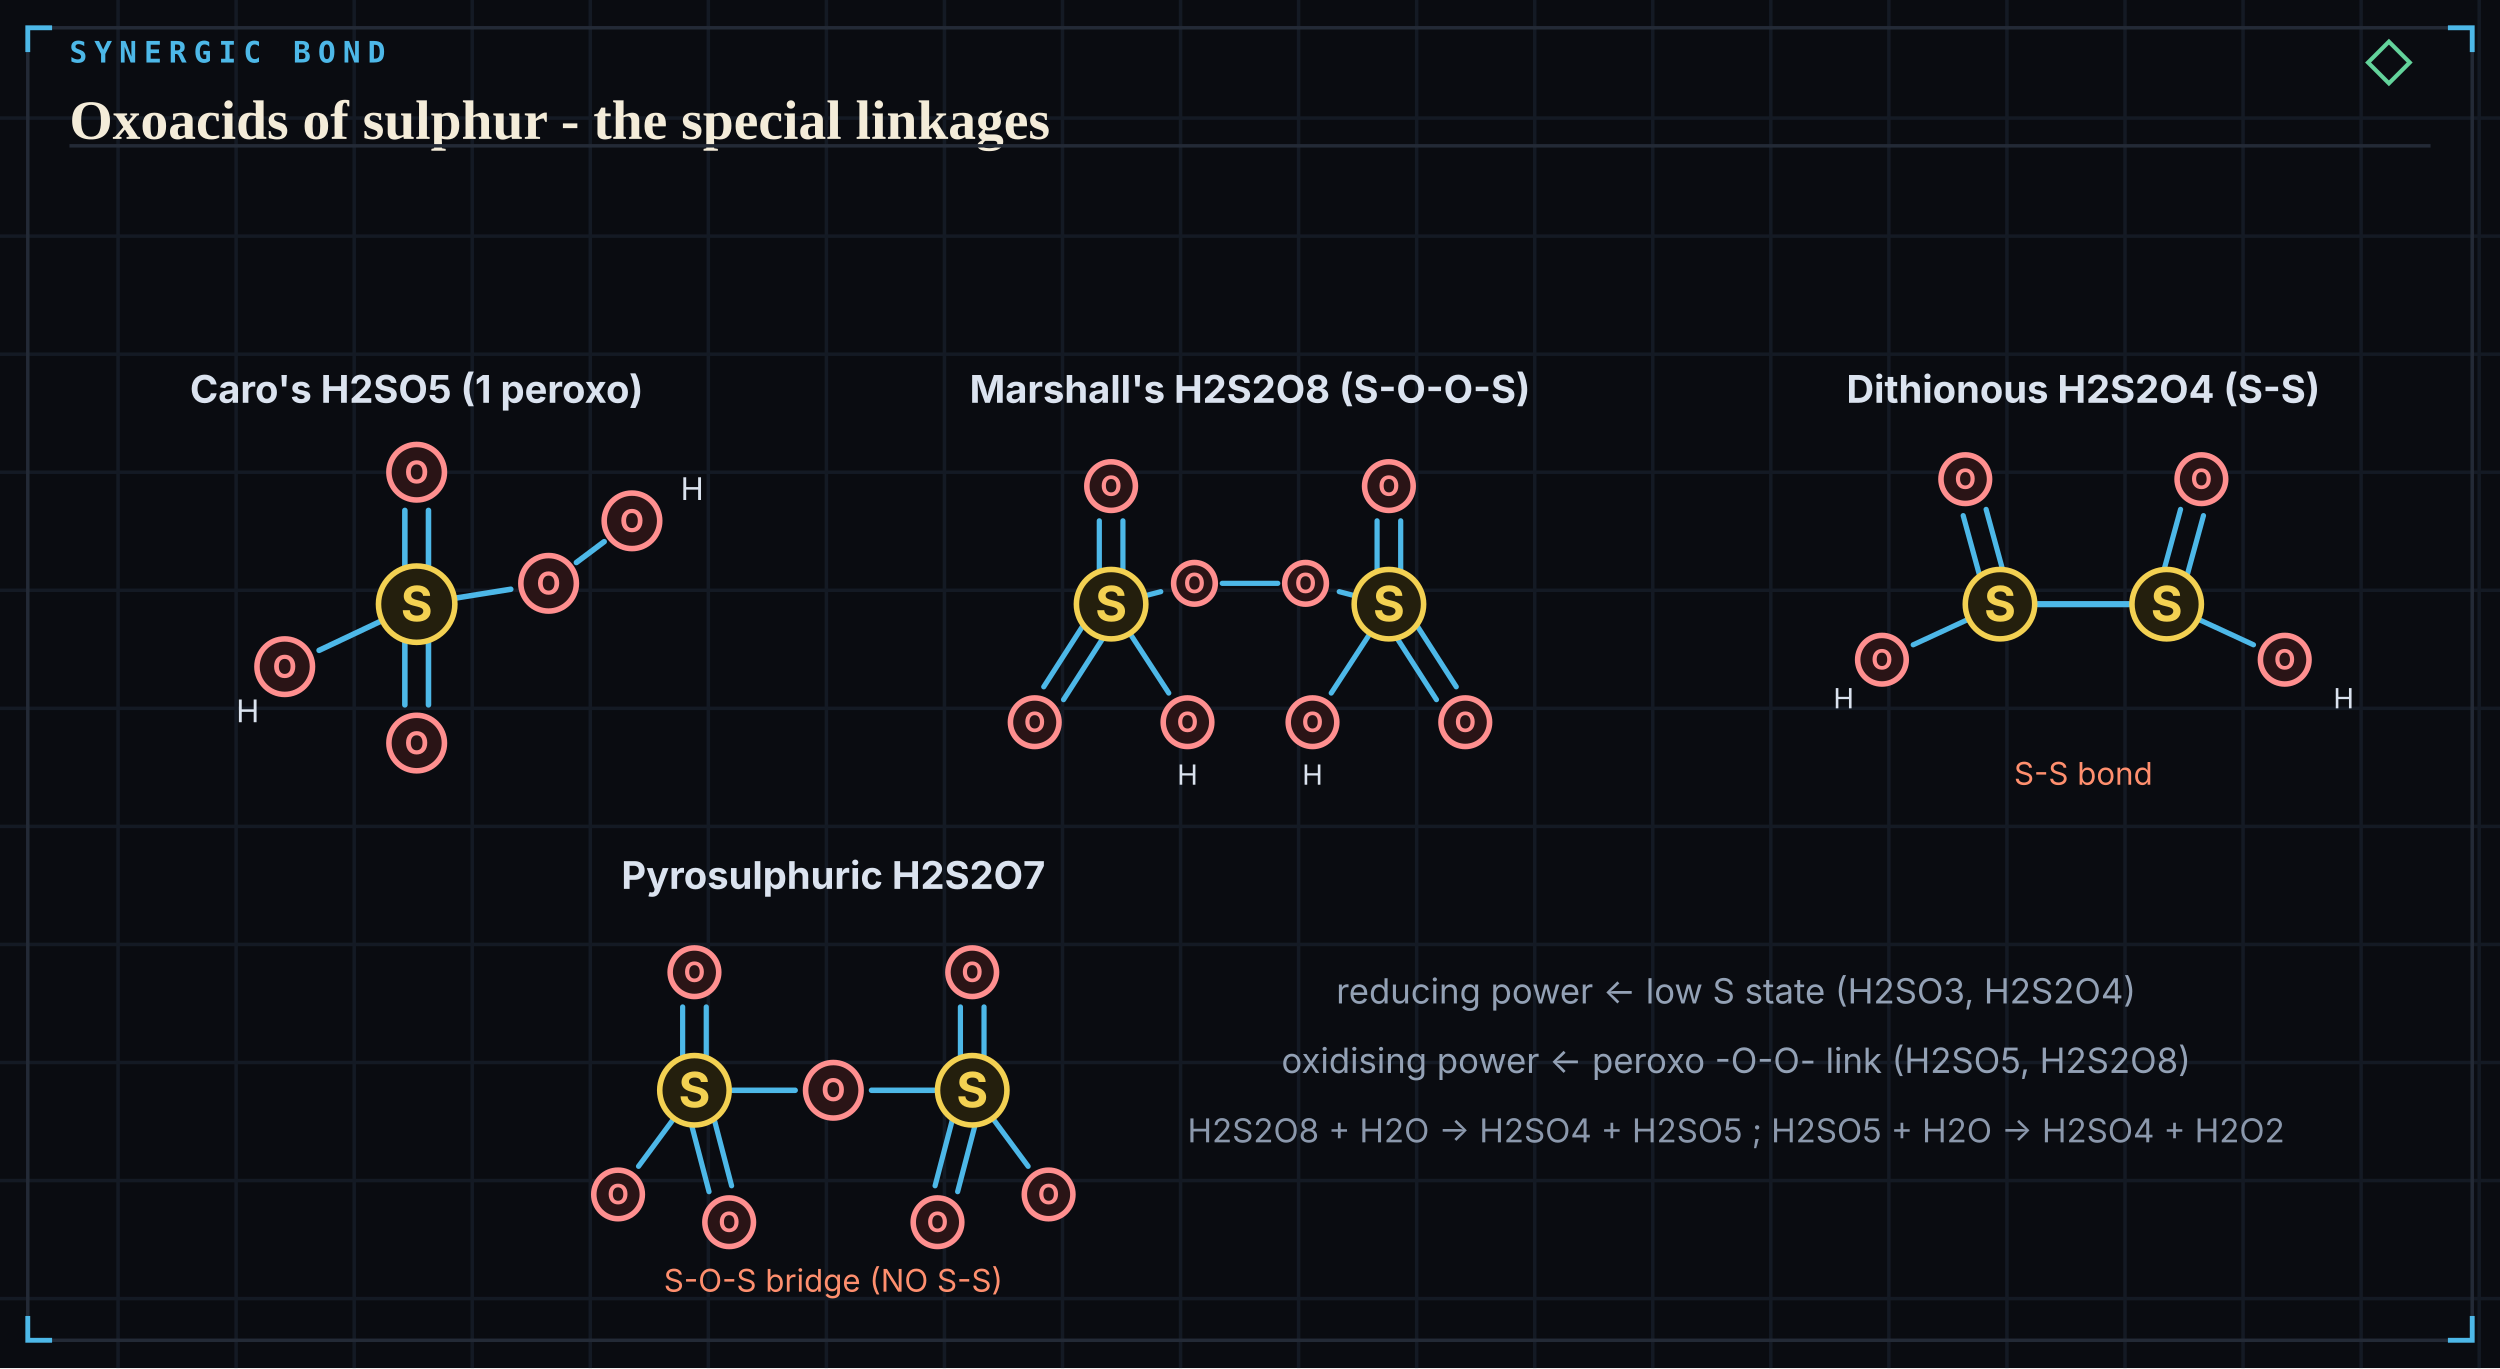
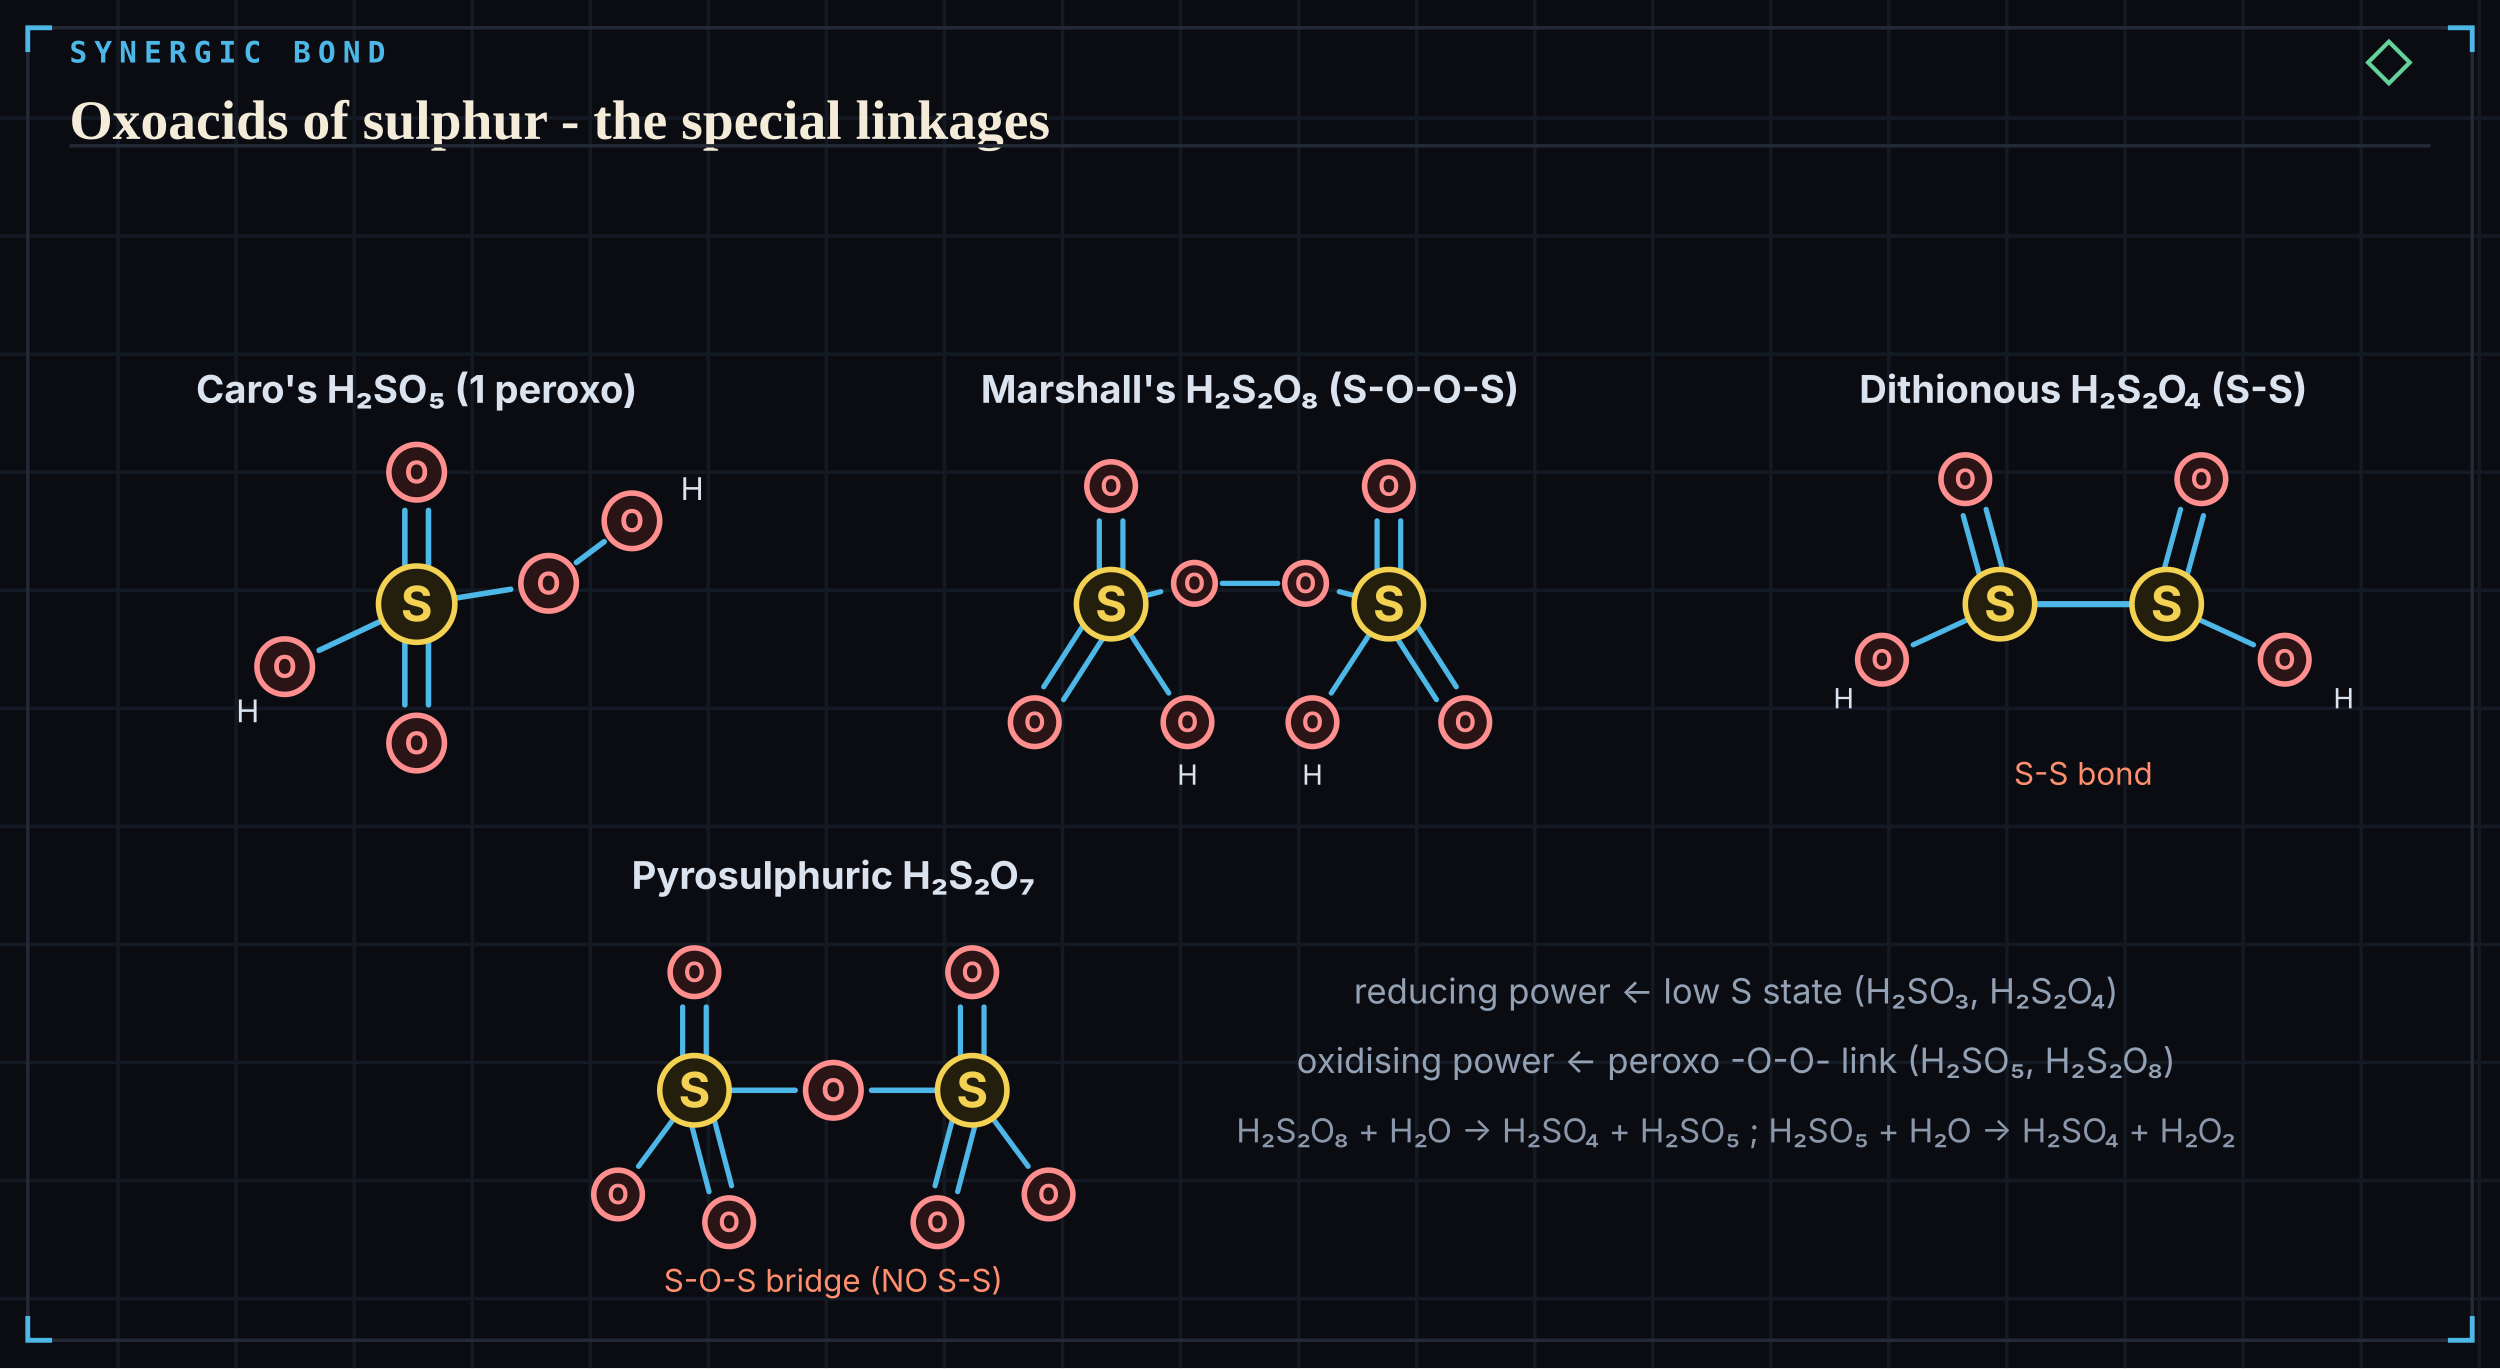
<svg xmlns="http://www.w3.org/2000/svg" width="720" height="394" viewBox="0 0 720 394" font-family="'Inter','Helvetica Neue',Arial,'DejaVu Sans',sans-serif">
  <rect width="720" height="394" fill="#0a0c11" />
  <g stroke="#141a24" stroke-width="1">
    <line x1="34" y1="0" x2="34" y2="394" />
    <line x1="68" y1="0" x2="68" y2="394" />
    <line x1="102" y1="0" x2="102" y2="394" />
    <line x1="136" y1="0" x2="136" y2="394" />
    <line x1="170" y1="0" x2="170" y2="394" />
    <line x1="204" y1="0" x2="204" y2="394" />
    <line x1="238" y1="0" x2="238" y2="394" />
    <line x1="272" y1="0" x2="272" y2="394" />
    <line x1="306" y1="0" x2="306" y2="394" />
    <line x1="340" y1="0" x2="340" y2="394" />
    <line x1="374" y1="0" x2="374" y2="394" />
    <line x1="408" y1="0" x2="408" y2="394" />
    <line x1="442" y1="0" x2="442" y2="394" />
    <line x1="476" y1="0" x2="476" y2="394" />
    <line x1="510" y1="0" x2="510" y2="394" />
    <line x1="544" y1="0" x2="544" y2="394" />
    <line x1="578" y1="0" x2="578" y2="394" />
    <line x1="612" y1="0" x2="612" y2="394" />
    <line x1="646" y1="0" x2="646" y2="394" />
    <line x1="680" y1="0" x2="680" y2="394" />
    <line x1="714" y1="0" x2="714" y2="394" />
    <line x1="0" y1="34" x2="720" y2="34" />
    <line x1="0" y1="68" x2="720" y2="68" />
    <line x1="0" y1="102" x2="720" y2="102" />
    <line x1="0" y1="136" x2="720" y2="136" />
    <line x1="0" y1="170" x2="720" y2="170" />
    <line x1="0" y1="204" x2="720" y2="204" />
    <line x1="0" y1="238" x2="720" y2="238" />
    <line x1="0" y1="272" x2="720" y2="272" />
    <line x1="0" y1="306" x2="720" y2="306" />
    <line x1="0" y1="340" x2="720" y2="340" />
    <line x1="0" y1="374" x2="720" y2="374" />
  </g>
  <rect x="8" y="8" width="704" height="378" fill="none" stroke="#232a36" stroke-width="1" />
  <path d="M 8 15 L 8 8 L 15 8" stroke="#4db8e8" stroke-width="1.4" fill="none" />
  <path d="M 712 15 L 712 8 L 705 8" stroke="#4db8e8" stroke-width="1.4" fill="none" />
  <path d="M 8 379 L 8 386 L 15 386" stroke="#4db8e8" stroke-width="1.4" fill="none" />
  <path d="M 712 379 L 712 386 L 705 386" stroke="#4db8e8" stroke-width="1.4" fill="none" />
  <text x="20" y="18" font-size="8.5" font-weight="bold" fill="#4db8e8" text-anchor="start" font-family="'SF Mono','DejaVu Sans Mono',ui-monospace,Menlo,monospace" letter-spacing="0.24em">SYNERGIC BOND</text>
  <path d="M 688 12 l 6 6 l -6 6 l -6 -6 z" fill="none" stroke="#63d39b" stroke-width="1.2" />
  <text x="20" y="40" font-size="16" font-weight="bold" fill="#f4ecd9" text-anchor="start" font-family="'Georgia','Times New Roman',serif">Oxoacids of sulphur  -  the special linkages</text>
  <line x1="20" y1="42" x2="700" y2="42" stroke="#232a36" stroke-width="1" />
  <g transform="translate(0,34)">
-     <text x="120.0" y="82.0" font-size="11" font-weight="bold" fill="#dbe3ef" text-anchor="middle">Caro's  H2SO5  (1 peroxo)</text>
+     <text x="120.0" y="82.0" font-size="11" font-weight="bold" fill="#dbe3ef" text-anchor="middle">Caro's  H₂SO₅  (1 peroxo)</text>
    <line x1="116.6" y1="129.0" x2="116.6" y2="113.0" stroke="#4db8e8" stroke-width="1.6" stroke-linecap="round" />
    <line x1="123.4" y1="129.0" x2="123.4" y2="113.0" stroke="#4db8e8" stroke-width="1.6" stroke-linecap="round" />
    <circle cx="120.0" cy="102.0" r="8" fill="#2a1416" stroke="#ff8f8f" stroke-width="1.6" />
    <text x="120.0" y="105.2" font-size="9" font-weight="bold" fill="#ff8f8f" text-anchor="middle">O</text>
    <line x1="110.1" y1="144.7" x2="91.9" y2="153.3" stroke="#4db8e8" stroke-width="1.6" stroke-linecap="round" />
    <circle cx="82.0" cy="158.0" r="8" fill="#2a1416" stroke="#ff8f8f" stroke-width="1.6" />
    <text x="82.0" y="161.2" font-size="9" font-weight="bold" fill="#ff8f8f" text-anchor="middle">O</text>
    <text x="68.0" y="174.0" font-size="9" font-weight="normal" fill="#dbe3ef" text-anchor="start">H</text>
    <line x1="123.4" y1="151.0" x2="123.4" y2="169.0" stroke="#4db8e8" stroke-width="1.6" stroke-linecap="round" />
    <line x1="116.6" y1="151.0" x2="116.6" y2="169.0" stroke="#4db8e8" stroke-width="1.6" stroke-linecap="round" />
    <circle cx="120.0" cy="180.0" r="8" fill="#2a1416" stroke="#ff8f8f" stroke-width="1.6" />
    <text x="120.0" y="183.2" font-size="9" font-weight="bold" fill="#ff8f8f" text-anchor="middle">O</text>
    <line x1="130.9" y1="138.3" x2="147.1" y2="135.7" stroke="#4db8e8" stroke-width="1.6" stroke-linecap="round" />
    <circle cx="158.0" cy="134.0" r="8" fill="#2a1416" stroke="#ff8f8f" stroke-width="1.6" />
    <text x="158.0" y="137.2" font-size="9" font-weight="bold" fill="#ff8f8f" text-anchor="middle">O</text>
    <line x1="166.0" y1="128.0" x2="174.0" y2="122.0" stroke="#4db8e8" stroke-width="1.6" stroke-linecap="round" />
    <circle cx="182.0" cy="116.0" r="8" fill="#2a1416" stroke="#ff8f8f" stroke-width="1.6" />
    <text x="182.0" y="119.2" font-size="9" font-weight="bold" fill="#ff8f8f" text-anchor="middle">O</text>
    <text x="196.0" y="110.0" font-size="9" font-weight="normal" fill="#dbe3ef" text-anchor="start">H</text>
    <circle cx="120.0" cy="140.0" r="11" fill="#241f0d" stroke="#f3d152" stroke-width="1.6" />
    <text x="120.0" y="144.9" font-size="14" font-weight="bold" fill="#f3d152" text-anchor="middle">S</text>
-     <text x="360.0" y="82.0" font-size="11" font-weight="bold" fill="#dbe3ef" text-anchor="middle">Marshall's  H2S2O8  (S-O-O-S)</text>
+     <text x="360.0" y="82.0" font-size="11" font-weight="bold" fill="#dbe3ef" text-anchor="middle">Marshall's  H₂S₂O₈  (S-O-O-S)</text>
    <line x1="316.6" y1="130.0" x2="316.6" y2="116.0" stroke="#4db8e8" stroke-width="1.5" stroke-linecap="round" />
    <line x1="323.4" y1="130.0" x2="323.4" y2="116.0" stroke="#4db8e8" stroke-width="1.5" stroke-linecap="round" />
    <circle cx="320.0" cy="106.0" r="7" fill="#2a1416" stroke="#ff8f8f" stroke-width="1.6" />
    <text x="320.0" y="108.8" font-size="8" font-weight="bold" fill="#ff8f8f" text-anchor="middle">O</text>
    <line x1="317.4" y1="150.2" x2="306.3" y2="167.5" stroke="#4db8e8" stroke-width="1.5" stroke-linecap="round" />
    <line x1="311.7" y1="146.5" x2="300.6" y2="163.8" stroke="#4db8e8" stroke-width="1.5" stroke-linecap="round" />
    <circle cx="298.0" cy="174.0" r="7" fill="#2a1416" stroke="#ff8f8f" stroke-width="1.6" />
    <text x="298.0" y="176.8" font-size="8" font-weight="bold" fill="#ff8f8f" text-anchor="middle">O</text>
    <line x1="325.4" y1="148.4" x2="336.6" y2="165.6" stroke="#4db8e8" stroke-width="1.5" stroke-linecap="round" />
    <circle cx="342.0" cy="174.0" r="7" fill="#2a1416" stroke="#ff8f8f" stroke-width="1.6" />
    <text x="342.0" y="176.8" font-size="8" font-weight="bold" fill="#ff8f8f" text-anchor="middle">O</text>
    <text x="342.0" y="192.0" font-size="8" font-weight="normal" fill="#dbe3ef" text-anchor="middle">H</text>
    <line x1="396.6" y1="130.0" x2="396.6" y2="116.0" stroke="#4db8e8" stroke-width="1.5" stroke-linecap="round" />
    <line x1="403.4" y1="130.0" x2="403.4" y2="116.0" stroke="#4db8e8" stroke-width="1.5" stroke-linecap="round" />
    <circle cx="400.0" cy="106.0" r="7" fill="#2a1416" stroke="#ff8f8f" stroke-width="1.6" />
    <text x="400.0" y="108.8" font-size="8" font-weight="bold" fill="#ff8f8f" text-anchor="middle">O</text>
    <line x1="408.3" y1="146.5" x2="419.4" y2="163.8" stroke="#4db8e8" stroke-width="1.5" stroke-linecap="round" />
    <line x1="402.6" y1="150.2" x2="413.7" y2="167.5" stroke="#4db8e8" stroke-width="1.5" stroke-linecap="round" />
    <circle cx="422.0" cy="174.0" r="7" fill="#2a1416" stroke="#ff8f8f" stroke-width="1.6" />
    <text x="422.0" y="176.8" font-size="8" font-weight="bold" fill="#ff8f8f" text-anchor="middle">O</text>
    <line x1="394.6" y1="148.4" x2="383.4" y2="165.6" stroke="#4db8e8" stroke-width="1.5" stroke-linecap="round" />
    <circle cx="378.0" cy="174.0" r="7" fill="#2a1416" stroke="#ff8f8f" stroke-width="1.6" />
    <text x="378.0" y="176.8" font-size="8" font-weight="bold" fill="#ff8f8f" text-anchor="middle">O</text>
    <text x="378.0" y="192.0" font-size="8" font-weight="normal" fill="#dbe3ef" text-anchor="middle">H</text>
    <line x1="329.7" y1="137.6" x2="334.3" y2="136.4" stroke="#4db8e8" stroke-width="1.5" stroke-linecap="round" />
    <line x1="352.0" y1="134.0" x2="368.0" y2="134.0" stroke="#4db8e8" stroke-width="1.5" stroke-linecap="round" />
    <line x1="385.7" y1="136.4" x2="390.3" y2="137.6" stroke="#4db8e8" stroke-width="1.5" stroke-linecap="round" />
    <circle cx="344.0" cy="134.0" r="6" fill="#2a1416" stroke="#ff8f8f" stroke-width="1.6" />
    <text x="344.0" y="136.8" font-size="8" font-weight="bold" fill="#ff8f8f" text-anchor="middle">O</text>
    <circle cx="376.0" cy="134.0" r="6" fill="#2a1416" stroke="#ff8f8f" stroke-width="1.6" />
    <text x="376.0" y="136.8" font-size="8" font-weight="bold" fill="#ff8f8f" text-anchor="middle">O</text>
    <circle cx="320.0" cy="140.0" r="10" fill="#241f0d" stroke="#f3d152" stroke-width="1.6" />
    <text x="320.0" y="144.9" font-size="14" font-weight="bold" fill="#f3d152" text-anchor="middle">S</text>
    <circle cx="400.0" cy="140.0" r="10" fill="#241f0d" stroke="#f3d152" stroke-width="1.6" />
    <text x="400.0" y="144.9" font-size="14" font-weight="bold" fill="#f3d152" text-anchor="middle">S</text>
-     <text x="600.0" y="82.0" font-size="11" font-weight="bold" fill="#dbe3ef" text-anchor="middle">Dithionous  H2S2O4  (S-S)</text>
+     <text x="600.0" y="82.0" font-size="11" font-weight="bold" fill="#dbe3ef" text-anchor="middle">Dithionous  H₂S₂O₄  (S-S)</text>
    <line x1="587.0" y1="140.0" x2="613.0" y2="140.0" stroke="#4db8e8" stroke-width="1.8" stroke-linecap="round" />
    <line x1="570.0" y1="131.3" x2="565.4" y2="114.5" stroke="#4db8e8" stroke-width="1.5" stroke-linecap="round" />
    <line x1="576.6" y1="129.5" x2="572.0" y2="112.7" stroke="#4db8e8" stroke-width="1.5" stroke-linecap="round" />
    <circle cx="566.0" cy="104.0" r="7" fill="#2a1416" stroke="#ff8f8f" stroke-width="1.6" />
    <text x="566.0" y="106.8" font-size="8" font-weight="bold" fill="#ff8f8f" text-anchor="middle">O</text>
    <line x1="567.0" y1="144.3" x2="551.0" y2="151.7" stroke="#4db8e8" stroke-width="1.5" stroke-linecap="round" />
    <circle cx="542.0" cy="156.0" r="7" fill="#2a1416" stroke="#ff8f8f" stroke-width="1.6" />
    <text x="542.0" y="158.8" font-size="8" font-weight="bold" fill="#ff8f8f" text-anchor="middle">O</text>
    <text x="528.0" y="170.0" font-size="8" font-weight="normal" fill="#dbe3ef" text-anchor="start">H</text>
    <line x1="623.4" y1="129.5" x2="628.0" y2="112.7" stroke="#4db8e8" stroke-width="1.5" stroke-linecap="round" />
    <line x1="630.0" y1="131.3" x2="634.6" y2="114.5" stroke="#4db8e8" stroke-width="1.5" stroke-linecap="round" />
    <circle cx="634.0" cy="104.0" r="7" fill="#2a1416" stroke="#ff8f8f" stroke-width="1.6" />
    <text x="634.0" y="106.8" font-size="8" font-weight="bold" fill="#ff8f8f" text-anchor="middle">O</text>
    <line x1="633.0" y1="144.3" x2="649.0" y2="151.7" stroke="#4db8e8" stroke-width="1.5" stroke-linecap="round" />
    <circle cx="658.0" cy="156.0" r="7" fill="#2a1416" stroke="#ff8f8f" stroke-width="1.6" />
    <text x="658.0" y="158.8" font-size="8" font-weight="bold" fill="#ff8f8f" text-anchor="middle">O</text>
    <text x="672.0" y="170.0" font-size="8" font-weight="normal" fill="#dbe3ef" text-anchor="start">H</text>
    <circle cx="576.0" cy="140.0" r="10" fill="#241f0d" stroke="#f3d152" stroke-width="1.6" />
    <text x="576.0" y="144.9" font-size="14" font-weight="bold" fill="#f3d152" text-anchor="middle">S</text>
    <circle cx="624.0" cy="140.0" r="10" fill="#241f0d" stroke="#f3d152" stroke-width="1.6" />
    <text x="624.0" y="144.9" font-size="14" font-weight="bold" fill="#f3d152" text-anchor="middle">S</text>
    <text x="600.0" y="192.0" font-size="9" font-weight="normal" fill="#ff8f6e" text-anchor="middle">S-S bond</text>
-     <text x="240.0" y="222.0" font-size="11" font-weight="bold" fill="#dbe3ef" text-anchor="middle">Pyrosulphuric  H2S2O7</text>
+     <text x="240.0" y="222.0" font-size="11" font-weight="bold" fill="#dbe3ef" text-anchor="middle">Pyrosulphuric  H₂S₂O₇</text>
    <line x1="211.0" y1="280.0" x2="229.0" y2="280.0" stroke="#4db8e8" stroke-width="1.6" stroke-linecap="round" />
    <line x1="251.0" y1="280.0" x2="269.0" y2="280.0" stroke="#4db8e8" stroke-width="1.6" stroke-linecap="round" />
    <circle cx="240.0" cy="280.0" r="8" fill="#2a1416" stroke="#ff8f8f" stroke-width="1.6" />
    <text x="240.0" y="283.1" font-size="9" font-weight="bold" fill="#ff8f8f" text-anchor="middle">O</text>
    <line x1="196.6" y1="270.0" x2="196.6" y2="256.0" stroke="#4db8e8" stroke-width="1.5" stroke-linecap="round" />
    <line x1="203.4" y1="270.0" x2="203.4" y2="256.0" stroke="#4db8e8" stroke-width="1.5" stroke-linecap="round" />
    <circle cx="200.0" cy="246.0" r="7" fill="#2a1416" stroke="#ff8f8f" stroke-width="1.6" />
    <text x="200.0" y="248.8" font-size="8" font-weight="bold" fill="#ff8f8f" text-anchor="middle">O</text>
    <line x1="194.1" y1="288.1" x2="183.9" y2="301.9" stroke="#4db8e8" stroke-width="1.5" stroke-linecap="round" />
    <circle cx="178.0" cy="310.0" r="7" fill="#2a1416" stroke="#ff8f8f" stroke-width="1.6" />
    <text x="178.0" y="312.8" font-size="8" font-weight="bold" fill="#ff8f8f" text-anchor="middle">O</text>
    <line x1="205.8" y1="288.8" x2="210.7" y2="307.5" stroke="#4db8e8" stroke-width="1.5" stroke-linecap="round" />
    <line x1="199.3" y1="290.5" x2="204.2" y2="309.2" stroke="#4db8e8" stroke-width="1.5" stroke-linecap="round" />
    <circle cx="210.0" cy="318.0" r="7" fill="#2a1416" stroke="#ff8f8f" stroke-width="1.6" />
    <text x="210.0" y="320.8" font-size="8" font-weight="bold" fill="#ff8f8f" text-anchor="middle">O</text>
    <line x1="276.6" y1="270.0" x2="276.6" y2="256.0" stroke="#4db8e8" stroke-width="1.5" stroke-linecap="round" />
    <line x1="283.4" y1="270.0" x2="283.4" y2="256.0" stroke="#4db8e8" stroke-width="1.5" stroke-linecap="round" />
    <circle cx="280.0" cy="246.0" r="7" fill="#2a1416" stroke="#ff8f8f" stroke-width="1.6" />
    <text x="280.0" y="248.8" font-size="8" font-weight="bold" fill="#ff8f8f" text-anchor="middle">O</text>
    <line x1="285.9" y1="288.1" x2="296.1" y2="301.9" stroke="#4db8e8" stroke-width="1.5" stroke-linecap="round" />
    <circle cx="302.0" cy="310.0" r="7" fill="#2a1416" stroke="#ff8f8f" stroke-width="1.6" />
    <text x="302.0" y="312.8" font-size="8" font-weight="bold" fill="#ff8f8f" text-anchor="middle">O</text>
    <line x1="280.7" y1="290.5" x2="275.8" y2="309.2" stroke="#4db8e8" stroke-width="1.5" stroke-linecap="round" />
    <line x1="274.2" y1="288.8" x2="269.3" y2="307.5" stroke="#4db8e8" stroke-width="1.5" stroke-linecap="round" />
    <circle cx="270.0" cy="318.0" r="7" fill="#2a1416" stroke="#ff8f8f" stroke-width="1.6" />
    <text x="270.0" y="320.8" font-size="8" font-weight="bold" fill="#ff8f8f" text-anchor="middle">O</text>
    <circle cx="200.0" cy="280.0" r="10" fill="#241f0d" stroke="#f3d152" stroke-width="1.6" />
    <text x="200.0" y="284.9" font-size="14" font-weight="bold" fill="#f3d152" text-anchor="middle">S</text>
    <circle cx="280.0" cy="280.0" r="10" fill="#241f0d" stroke="#f3d152" stroke-width="1.6" />
    <text x="280.0" y="284.9" font-size="14" font-weight="bold" fill="#f3d152" text-anchor="middle">S</text>
    <text x="240.0" y="338.0" font-size="9" font-weight="normal" fill="#ff8f6e" text-anchor="middle">S-O-S bridge  (NO S-S)</text>
-     <text x="500.0" y="255.0" font-size="10" font-weight="normal" fill="#93a1b5" text-anchor="middle">reducing power  &lt;-  low S state (H2SO3, H2S2O4)</text>
-     <text x="500.0" y="275.0" font-size="10" font-weight="normal" fill="#93a1b5" text-anchor="middle">oxidising power  &lt;-  peroxo -O-O- link (H2SO5, H2S2O8)</text>
-     <text x="500.0" y="295.0" font-size="9.5" font-weight="normal" fill="#8b98ac" text-anchor="middle">H2S2O8 + H2O → H2SO4 + H2SO5 ;  H2SO5 + H2O → H2SO4 + H2O2</text>
+     <text x="500.0" y="255.0" font-size="10" font-weight="normal" fill="#93a1b5" text-anchor="middle">reducing power  &lt;-  low S state (H₂SO₃, H₂S₂O₄)</text>
+     <text x="500.0" y="275.0" font-size="10" font-weight="normal" fill="#93a1b5" text-anchor="middle">oxidising power  &lt;-  peroxo -O-O- link (H₂SO₅, H₂S₂O₈)</text>
+     <text x="500.0" y="295.0" font-size="9.5" font-weight="normal" fill="#8b98ac" text-anchor="middle">H₂S₂O₈ + H₂O → H₂SO₄ + H₂SO₅ ;  H₂SO₅ + H₂O → H₂SO₄ + H₂O₂</text>
  </g>
</svg>
